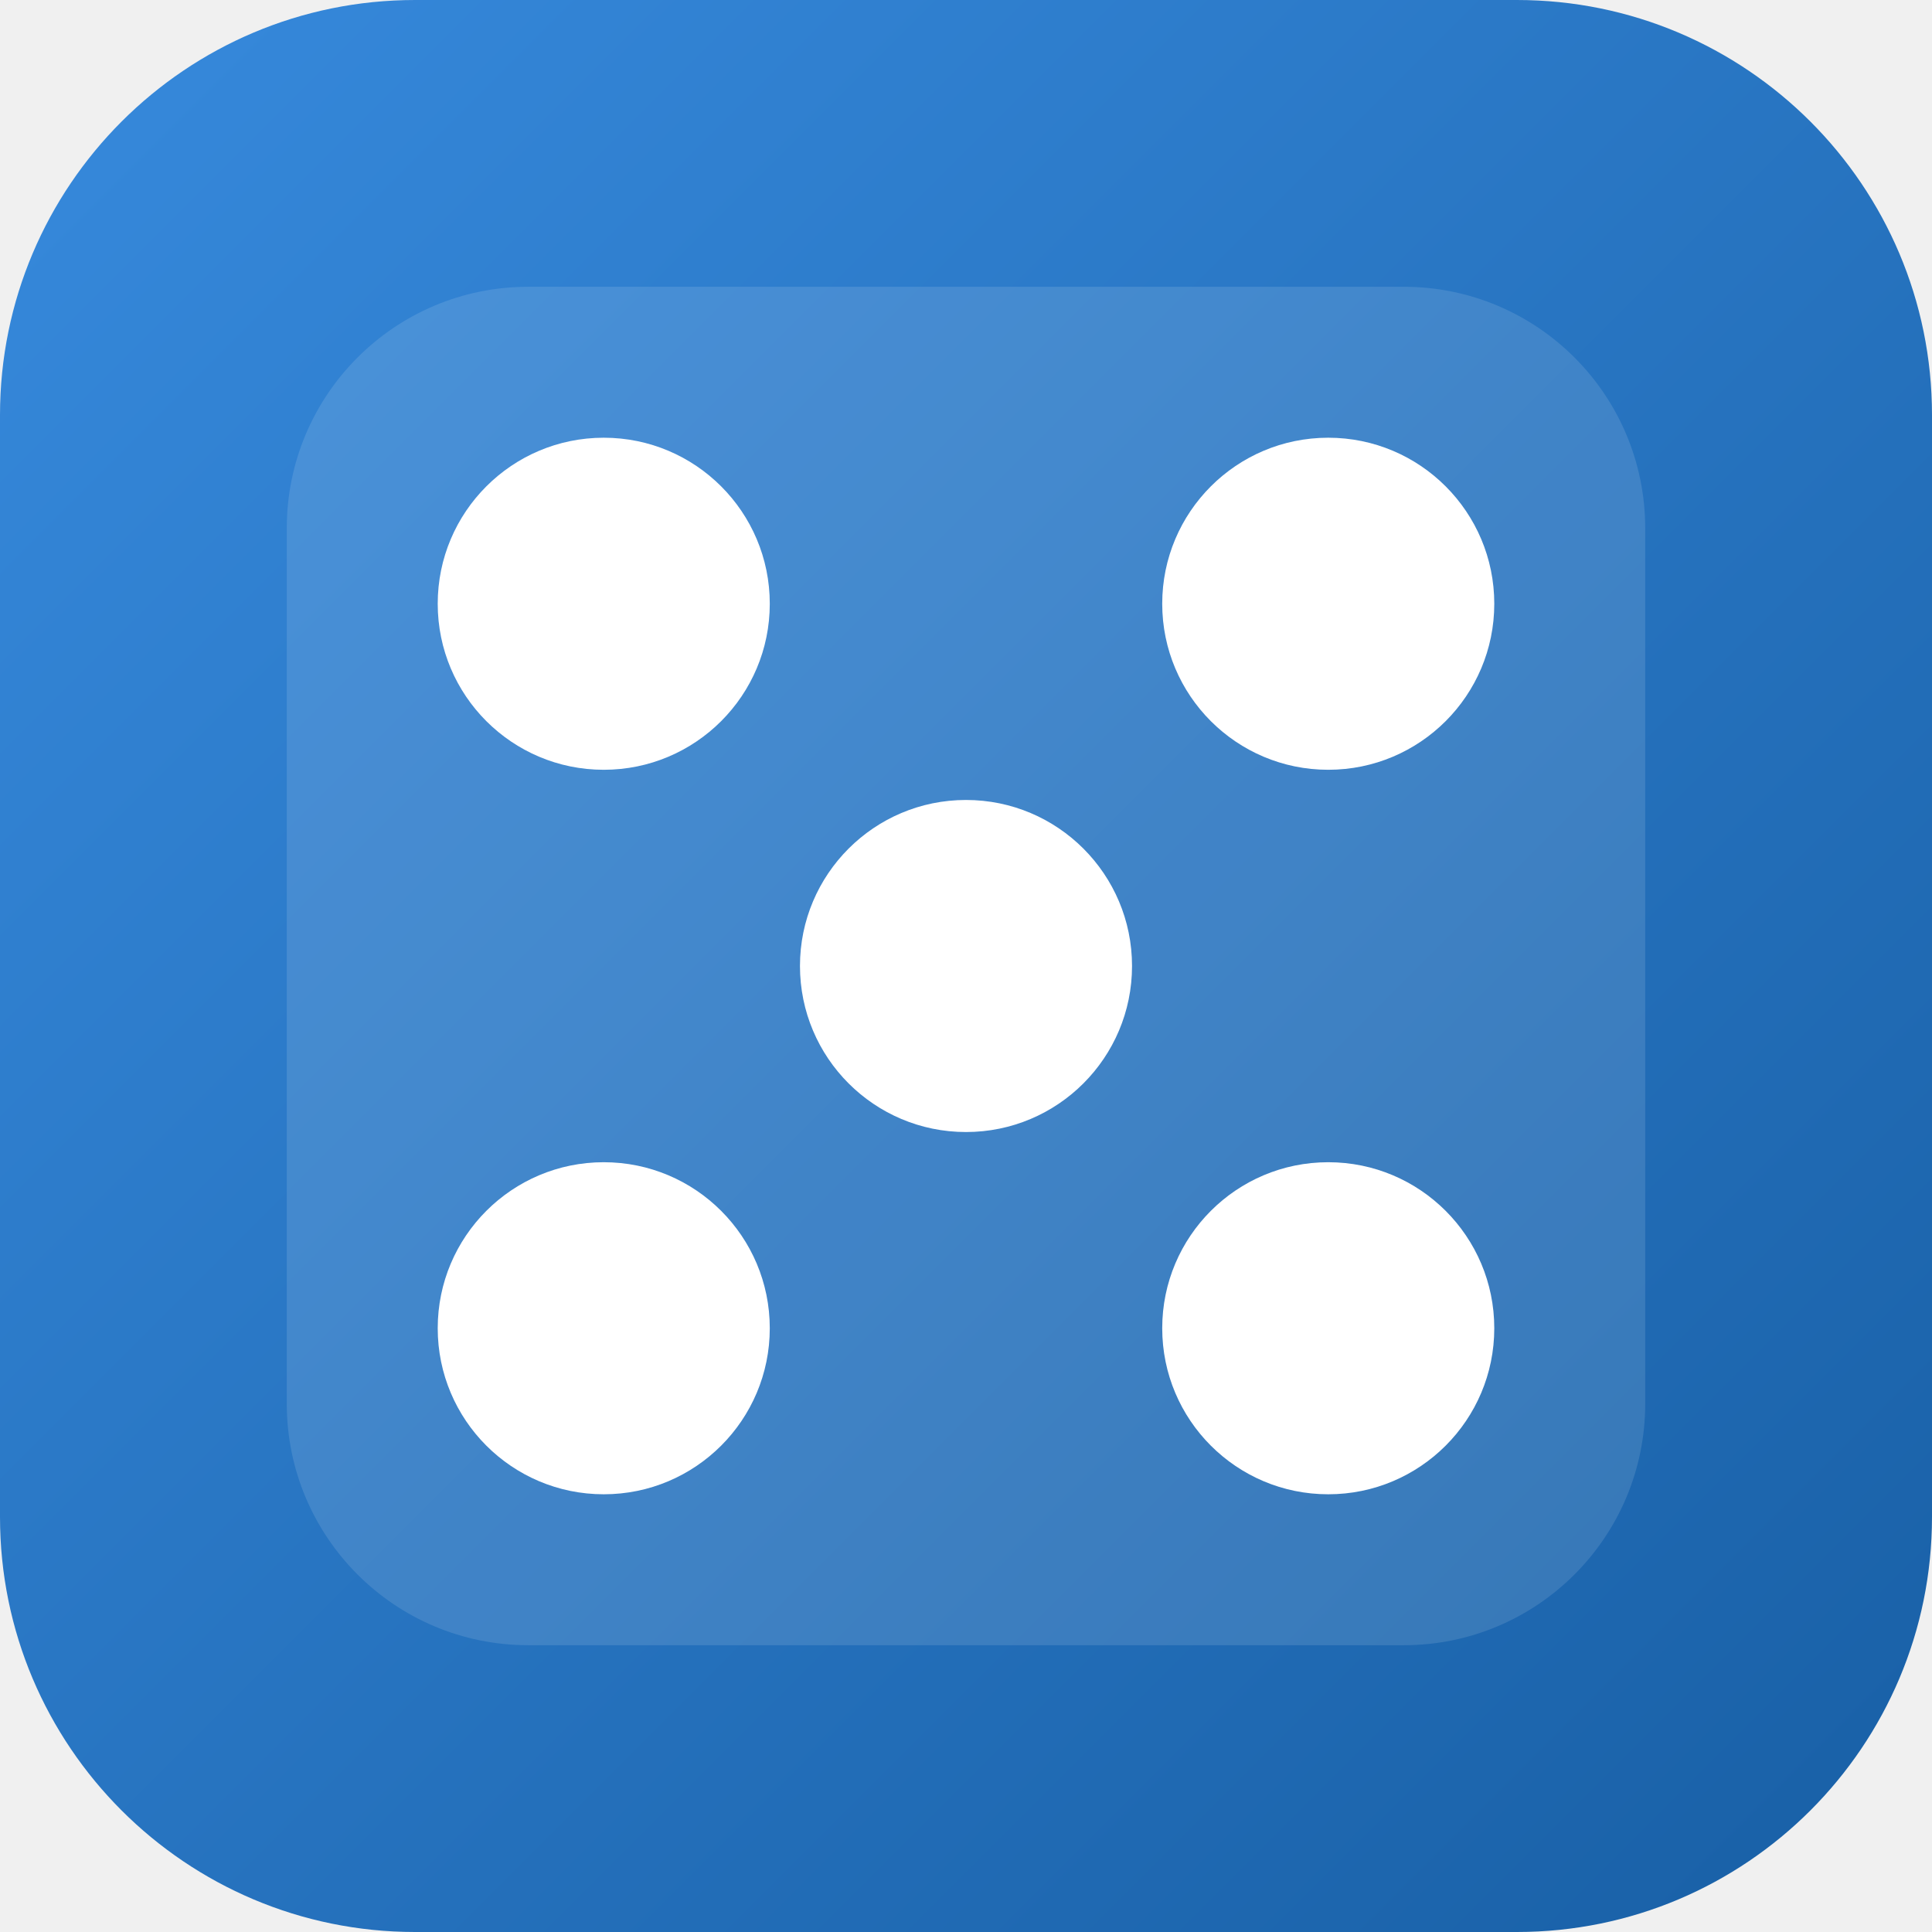
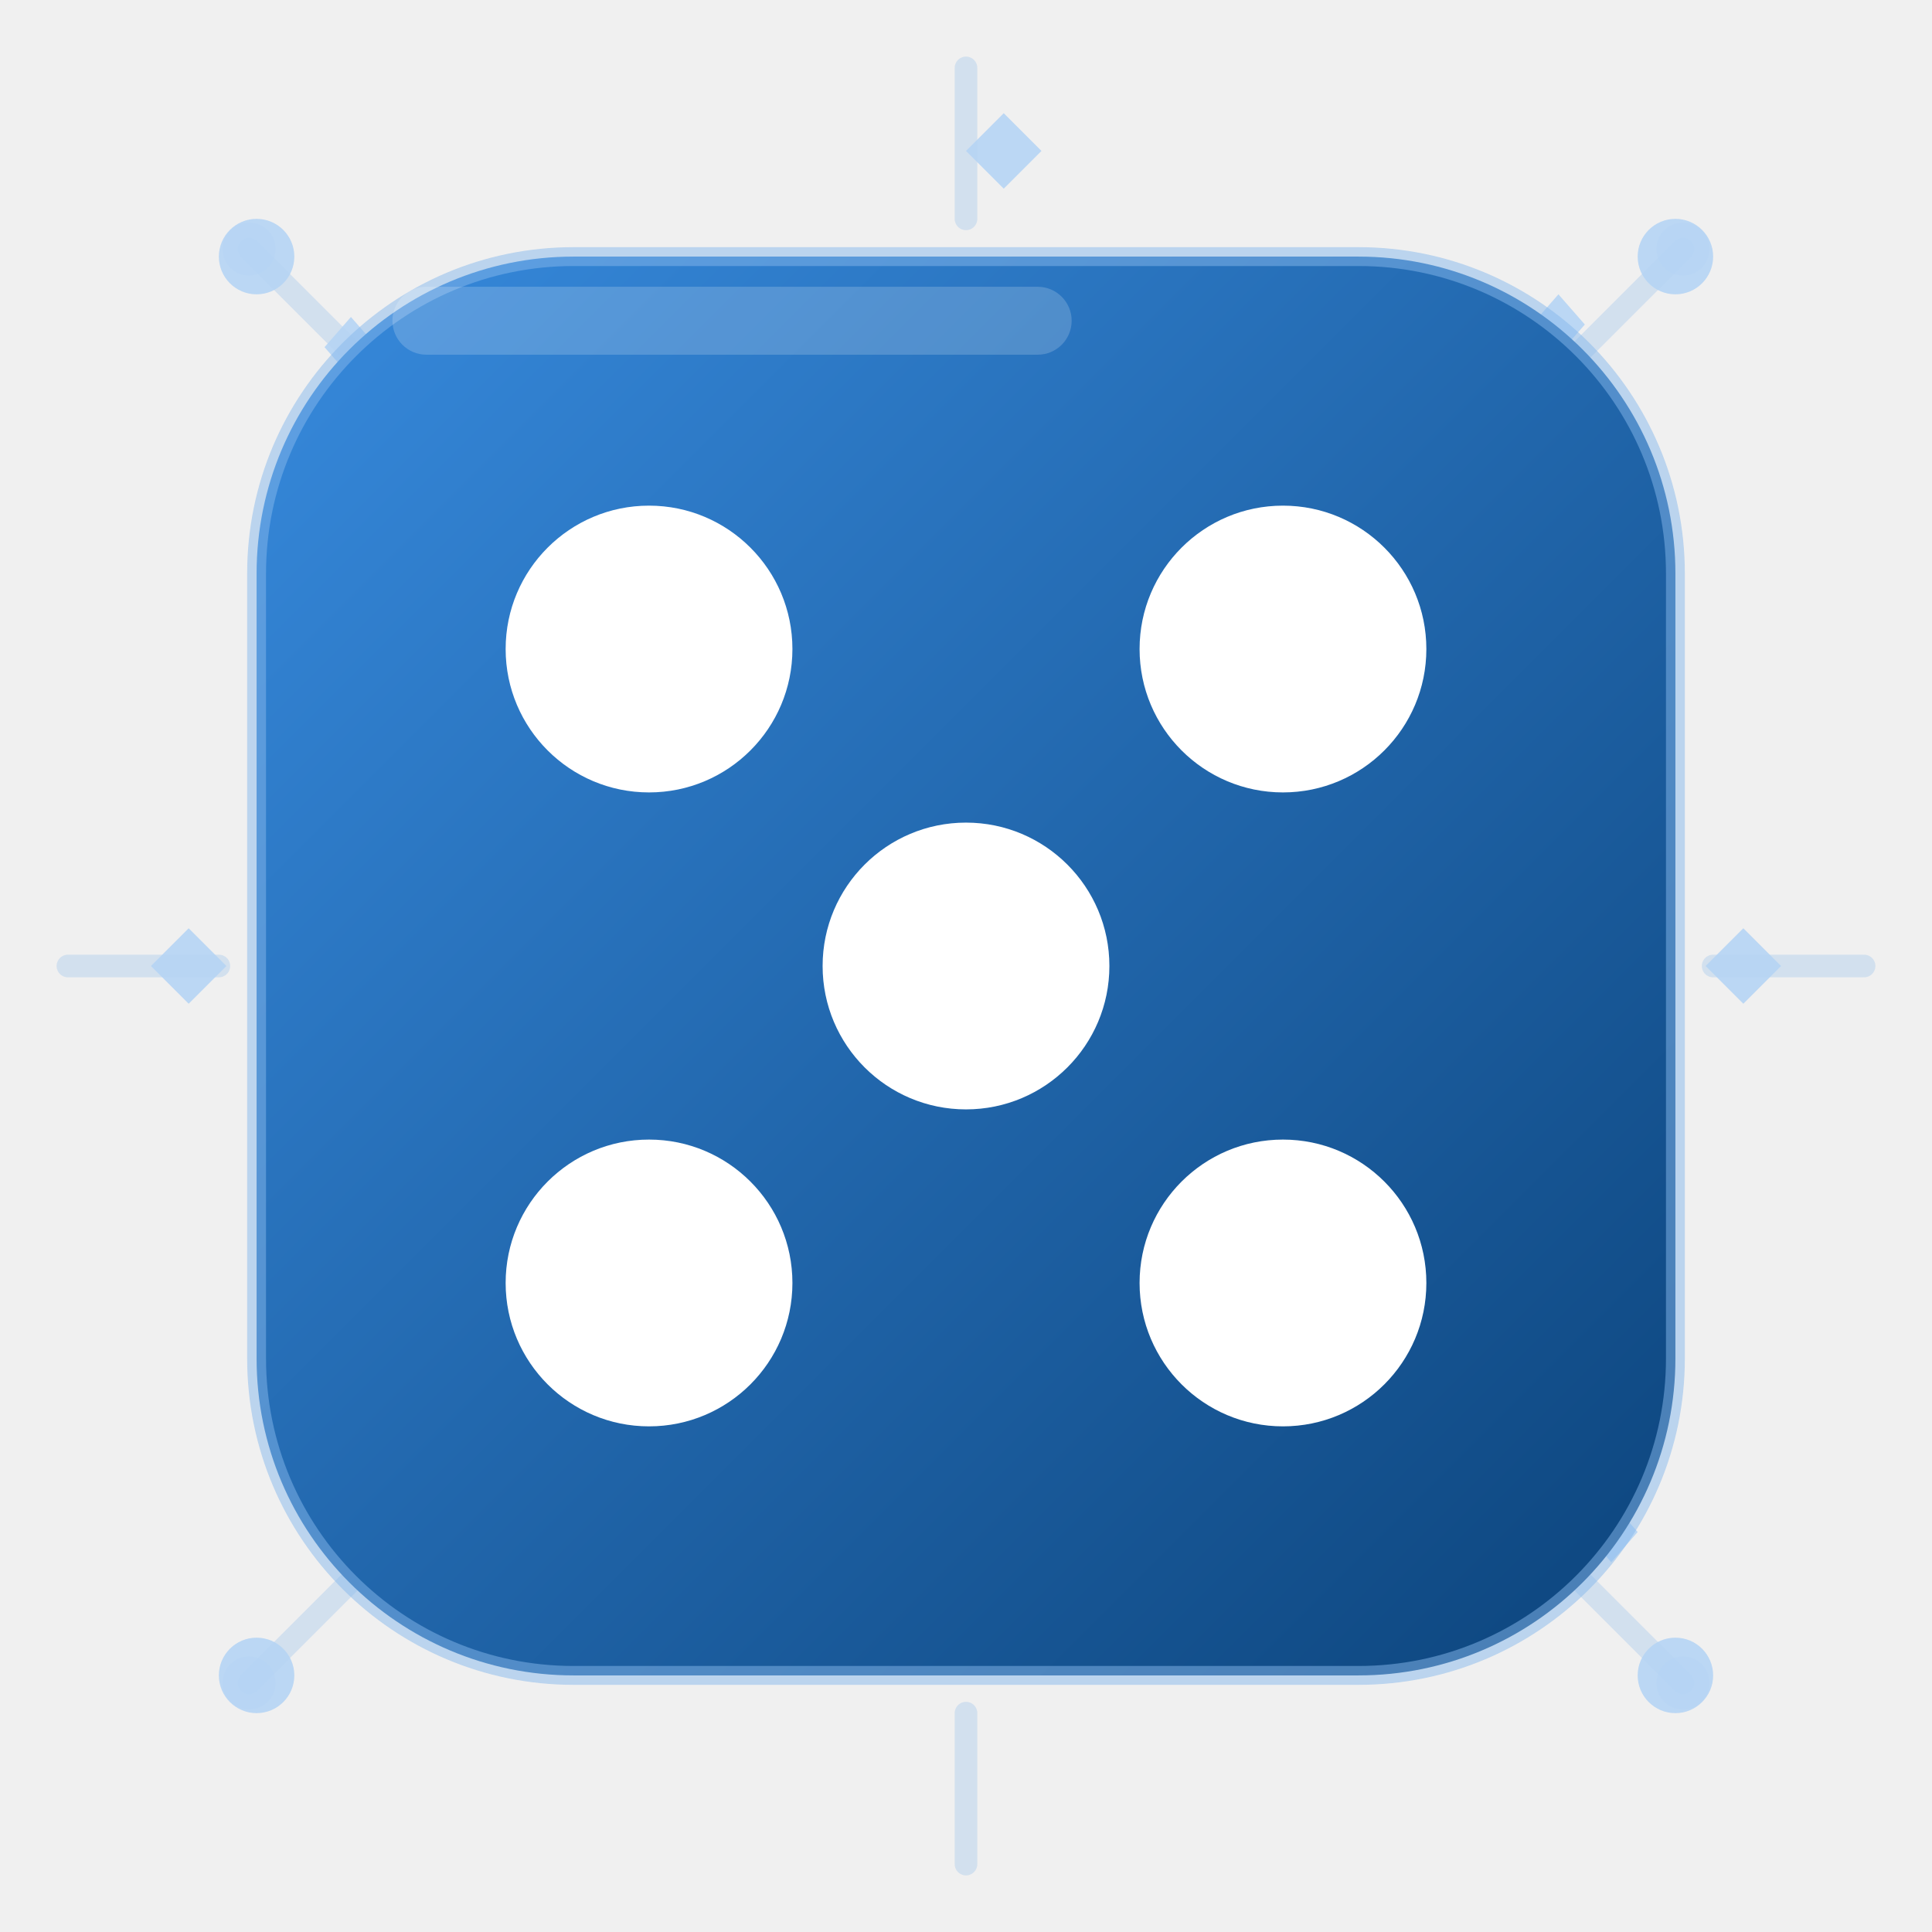
<svg xmlns="http://www.w3.org/2000/svg" viewBox="0 0 512 512" width="512" height="512">
  <defs>
    <linearGradient id="bg" x1="0" y1="0" x2="1" y2="1">
      <stop offset="0%" stop-color="#378ADD" />
-       <stop offset="100%" stop-color="#185FA5" />
+       <stop offset="100%" stop-color="#0C447C" />
    </linearGradient>
  </defs>
-   <rect width="512" height="512" rx="110" fill="url(#bg)" />
-   <rect x="76" y="76" width="360" height="360" rx="64" fill="white" opacity="0.12" />
-   <circle cx="160" cy="160" r="44" fill="white" />
-   <circle cx="352" cy="160" r="44" fill="white" />
-   <circle cx="256" cy="256" r="44" fill="white" />
-   <circle cx="160" cy="352" r="44" fill="white" />
-   <circle cx="352" cy="352" r="44" fill="white" />
+   <g opacity="0.28" stroke="#85B7EB" stroke-width="6" stroke-linecap="round">
+     <line x1="256" y1="18" x2="256" y2="58" />
+     <line x1="256" y1="454" x2="256" y2="494" />
+     <line x1="18" y1="256" x2="58" y2="256" />
+     <line x1="454" y1="256" x2="494" y2="256" />
+     <line x1="66" y1="66" x2="96" y2="96" />
+     <line x1="416" y1="416" x2="446" y2="446" />
+     <line x1="446" y1="66" x2="416" y2="96" />
+     <line x1="66" y1="446" x2="96" y2="416" />
+   </g>
+   <g fill="#B5D4F4" opacity="0.9">
+     <path d="M40 256 L50 246 L60 256 L50 266 Z" />
+     <path d="M452 256 L462 246 L472 256 L462 266 Z" />
+     <path d="M256 40 L266 30 L276 40 L266 50 Z" />
+     <path d="M406 86 L413 78 L420 86 L413 94 Z" />
+     <path d="M86 406 L93 398 L100 406 L93 414 Z" />
+     <path d="M420 406 L427 398 L434 406 L427 414 Z" />
+     <path d="M86 92 L93 84 L100 92 L93 100 Z" />
+   </g>
+   <circle cx="66" cy="66" r="7" fill="#B5D4F4" opacity="0.5" />
+   <circle cx="446" cy="66" r="7" fill="#B5D4F4" opacity="0.5" />
+   <circle cx="66" cy="446" r="7" fill="#B5D4F4" opacity="0.5" />
+   <circle cx="446" cy="446" r="7" fill="#B5D4F4" opacity="0.5" />
+   <rect x="68" y="68" width="376" height="376" rx="84" fill="url(#bg)" />
+   <rect x="68" y="68" width="376" height="376" rx="84" fill="none" stroke="#85B7EB" stroke-width="5" opacity="0.5" />
+   <rect x="104" y="76" width="180" height="18" rx="9" fill="white" opacity="0.18" />
+   <circle cx="172" cy="172" r="38" fill="white" />
+   <circle cx="340" cy="172" r="38" fill="white" />
+   <circle cx="256" cy="256" r="38" fill="white" />
+   <circle cx="172" cy="340" r="38" fill="white" />
+   <circle cx="340" cy="340" r="38" fill="white" />
+   <circle cx="68" cy="68" r="10" fill="#B5D4F4" opacity="0.9" />
+   <circle cx="444" cy="68" r="10" fill="#B5D4F4" opacity="0.9" />
+   <circle cx="68" cy="444" r="10" fill="#B5D4F4" opacity="0.9" />
+   <circle cx="444" cy="444" r="10" fill="#B5D4F4" opacity="0.9" />
</svg>
